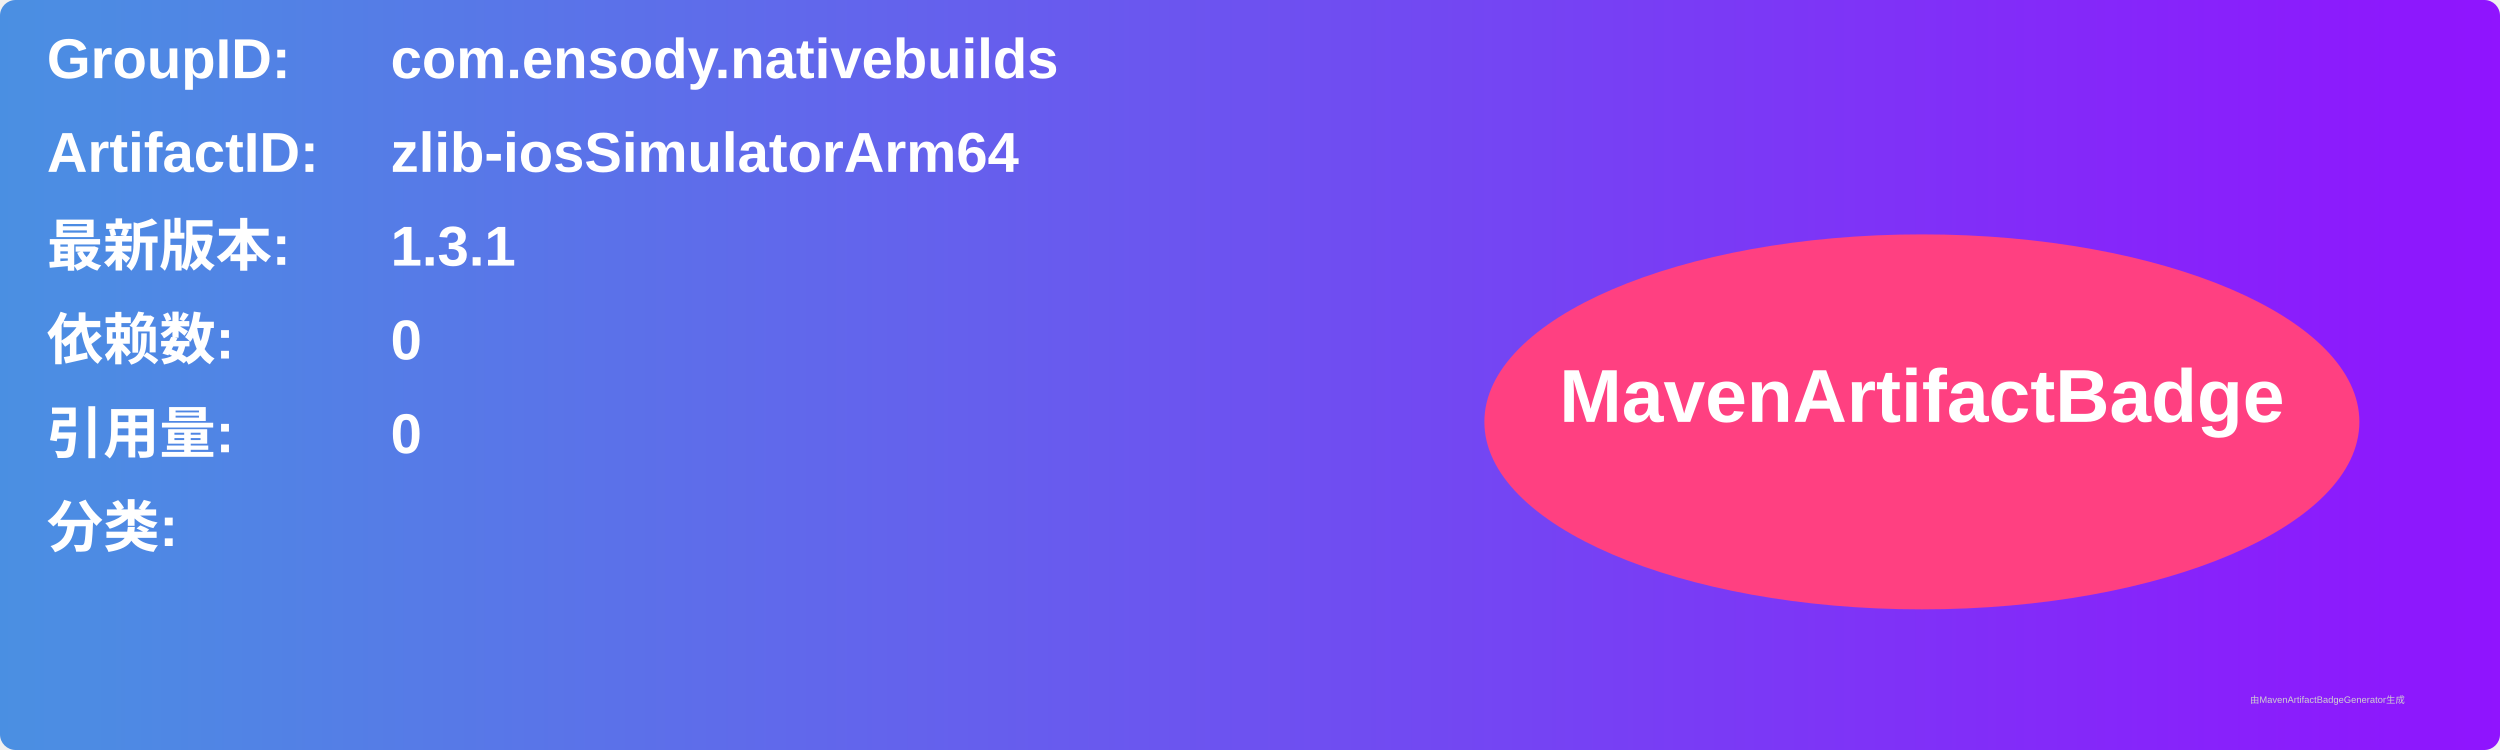
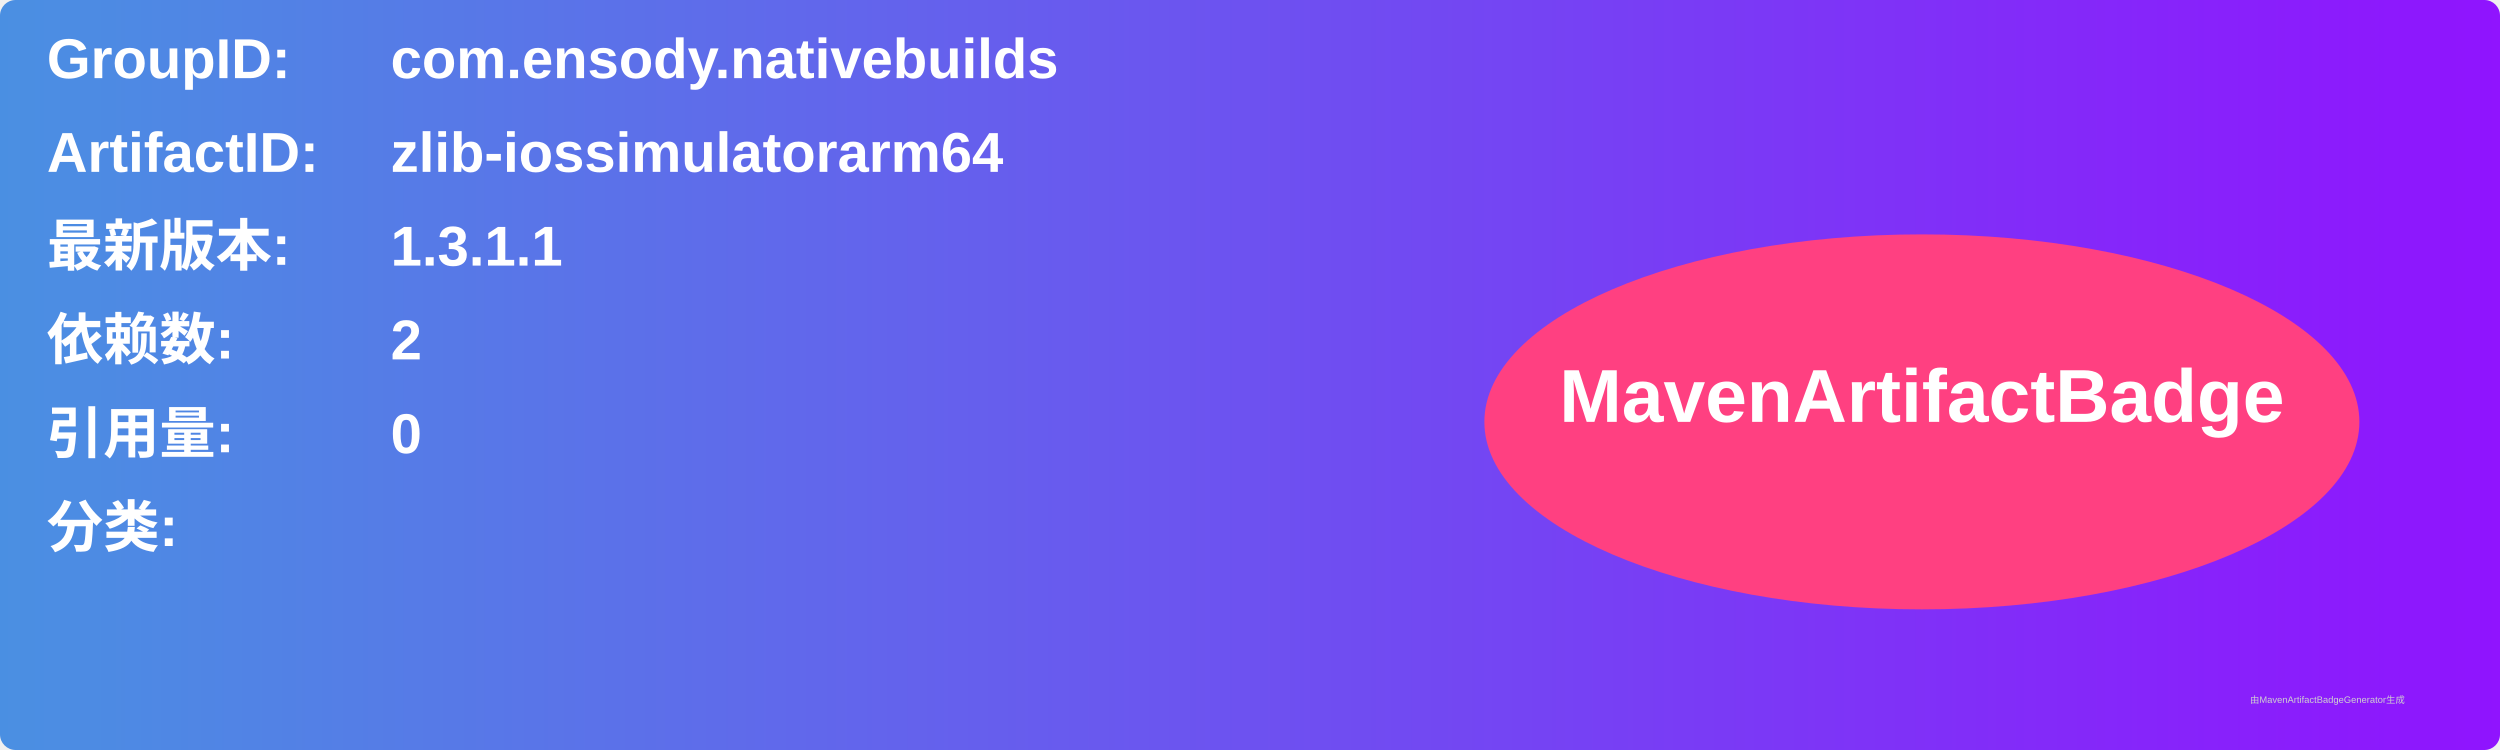
<svg xmlns="http://www.w3.org/2000/svg" width="800" height="240" viewBox="0 0 800 240">
  <linearGradient id="grad" x1="0%" y1="0%" x2="100%" y2="0%">
    <stop offset="0%" stop-color="#4a90e2" />
    <stop offset="100%" stop-color="#9013fe" />
  </linearGradient>
  <rect width="100%" height="100%" rx="5" ry="5" fill="url(#grad)" />
  <g transform="translate(15, 15)">
    <text x="0" y="10" font-family="Arial" font-size="18" fill="white" font-weight="bold" width="260">GroupID:</text>
    <text x="110" y="10" font-family="Arial" font-size="18" fill="white" font-weight="bold" width="460">com.ensody.nativebuilds</text>
    <text x="0" y="40" font-family="Arial" font-size="18" fill="white" font-weight="bold" width="260">ArtifactID:</text>
-     <text x="110" y="40" font-family="Arial" font-size="18" fill="white" font-weight="bold" width="460">zlib-iosSimulatorArm64</text>
+     <text x="110" y="40" font-family="Arial" font-size="18" fill="white" font-weight="bold" width="460">zlib-iossimulatorarm64</text>
    <text x="0" y="70" font-family="Arial" font-size="18" fill="white" font-weight="bold">最新版本:</text>
    <text x="110" y="70" font-family="Arial" font-size="18" fill="white" font-weight="bold">
-       <tspan font-weight="bold">1.3.1</tspan>
+       <tspan font-weight="bold">1.3.1.1</tspan>
    </text>
    <text x="0" y="100" font-family="Arial" font-size="18" fill="white" font-weight="bold">依赖数: </text>
    <text x="110" y="100" font-family="Arial" font-size="18" fill="white">
-       <tspan font-weight="bold">0</tspan>
+       <tspan font-weight="bold">2</tspan>
    </text>
    <text x="0" y="130" font-family="Arial" font-size="18" fill="white" font-weight="bold">引用量: </text>
    <text x="110" y="130" font-family="Arial" font-size="18" fill="white">
      <tspan font-weight="bold">0</tspan>
    </text>
    <text x="0" y="160" font-family="Arial" font-size="18" fill="white" font-weight="bold">分类:</text>
    <text x="10" y="190" font-family="Arial" font-size="10" fill="white">
      <tspan font-weight="bold" />
    </text>
    <ellipse cx="600" cy="120" rx="140" ry="60" fill="#ff4081" />
    <text x="600" y="120" text-anchor="middle" font-family="Arial" font-size="24" fill="white" font-weight="bold">MavenArtifactBadge</text>
  </g>
  <text x="720" y="225" font-family="Arial" font-size="3" fill="#d0d0d0">由MavenArtifactBadgeGenerator生成</text>
</svg>
